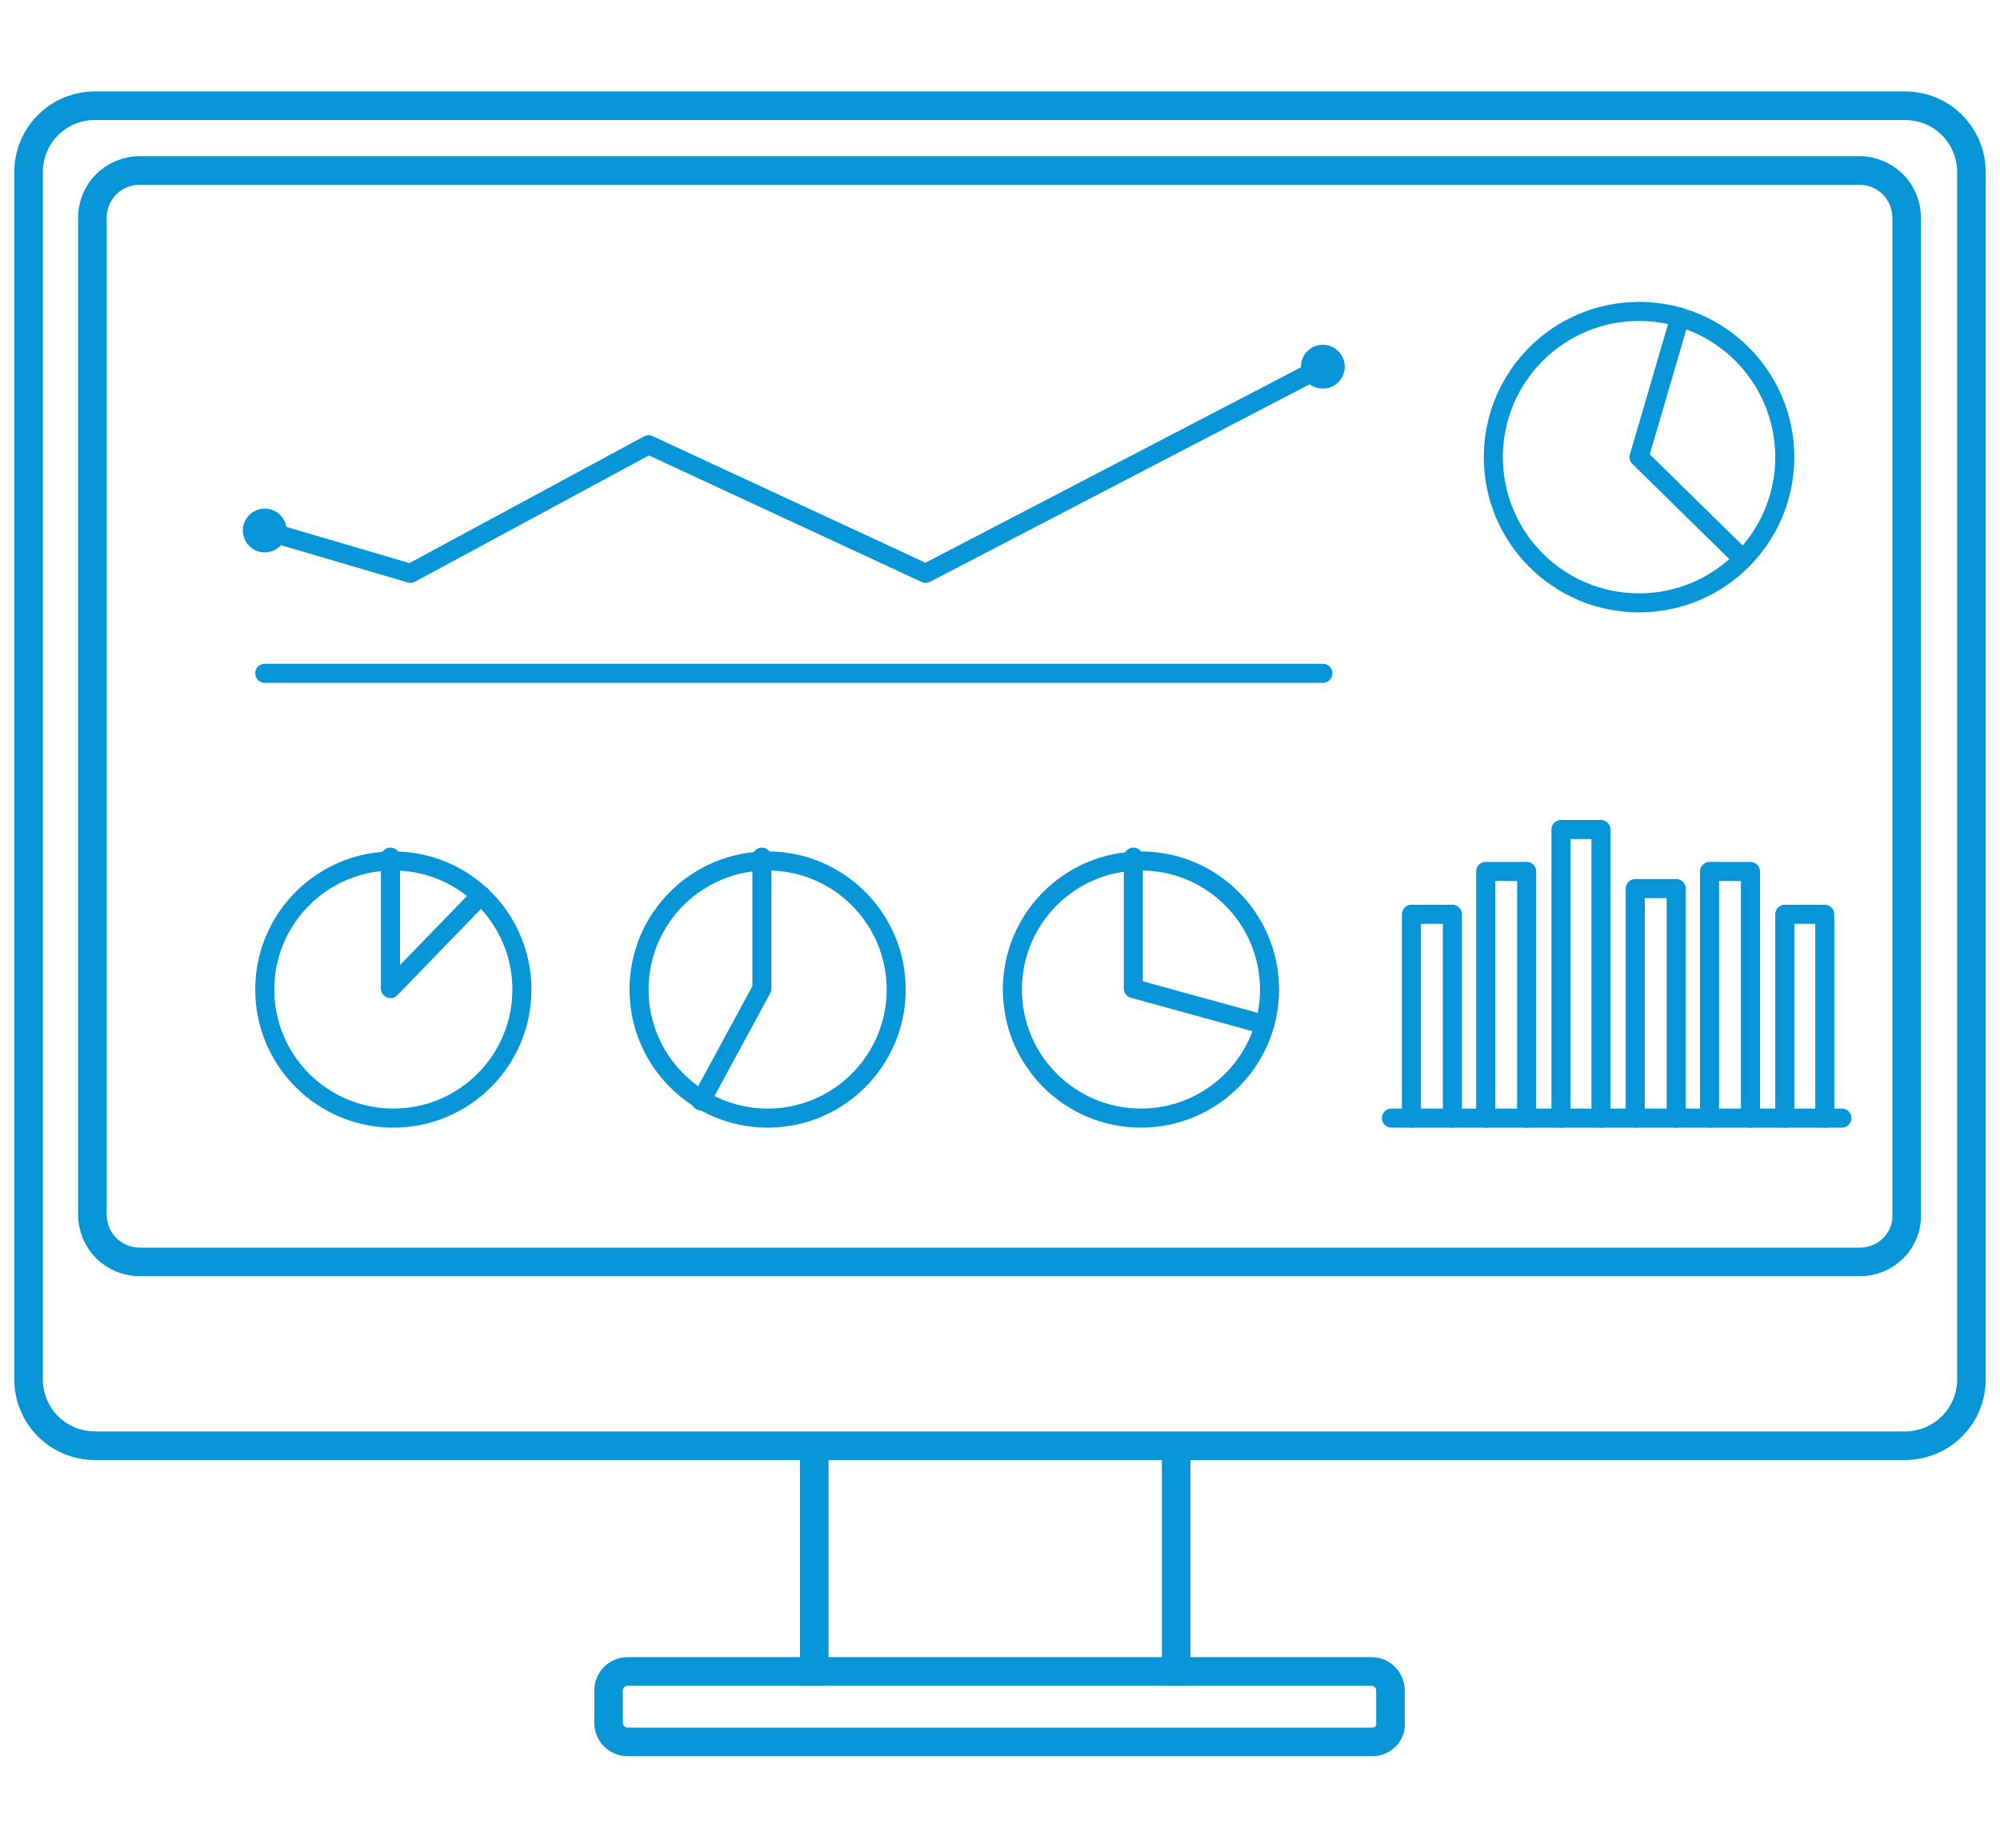
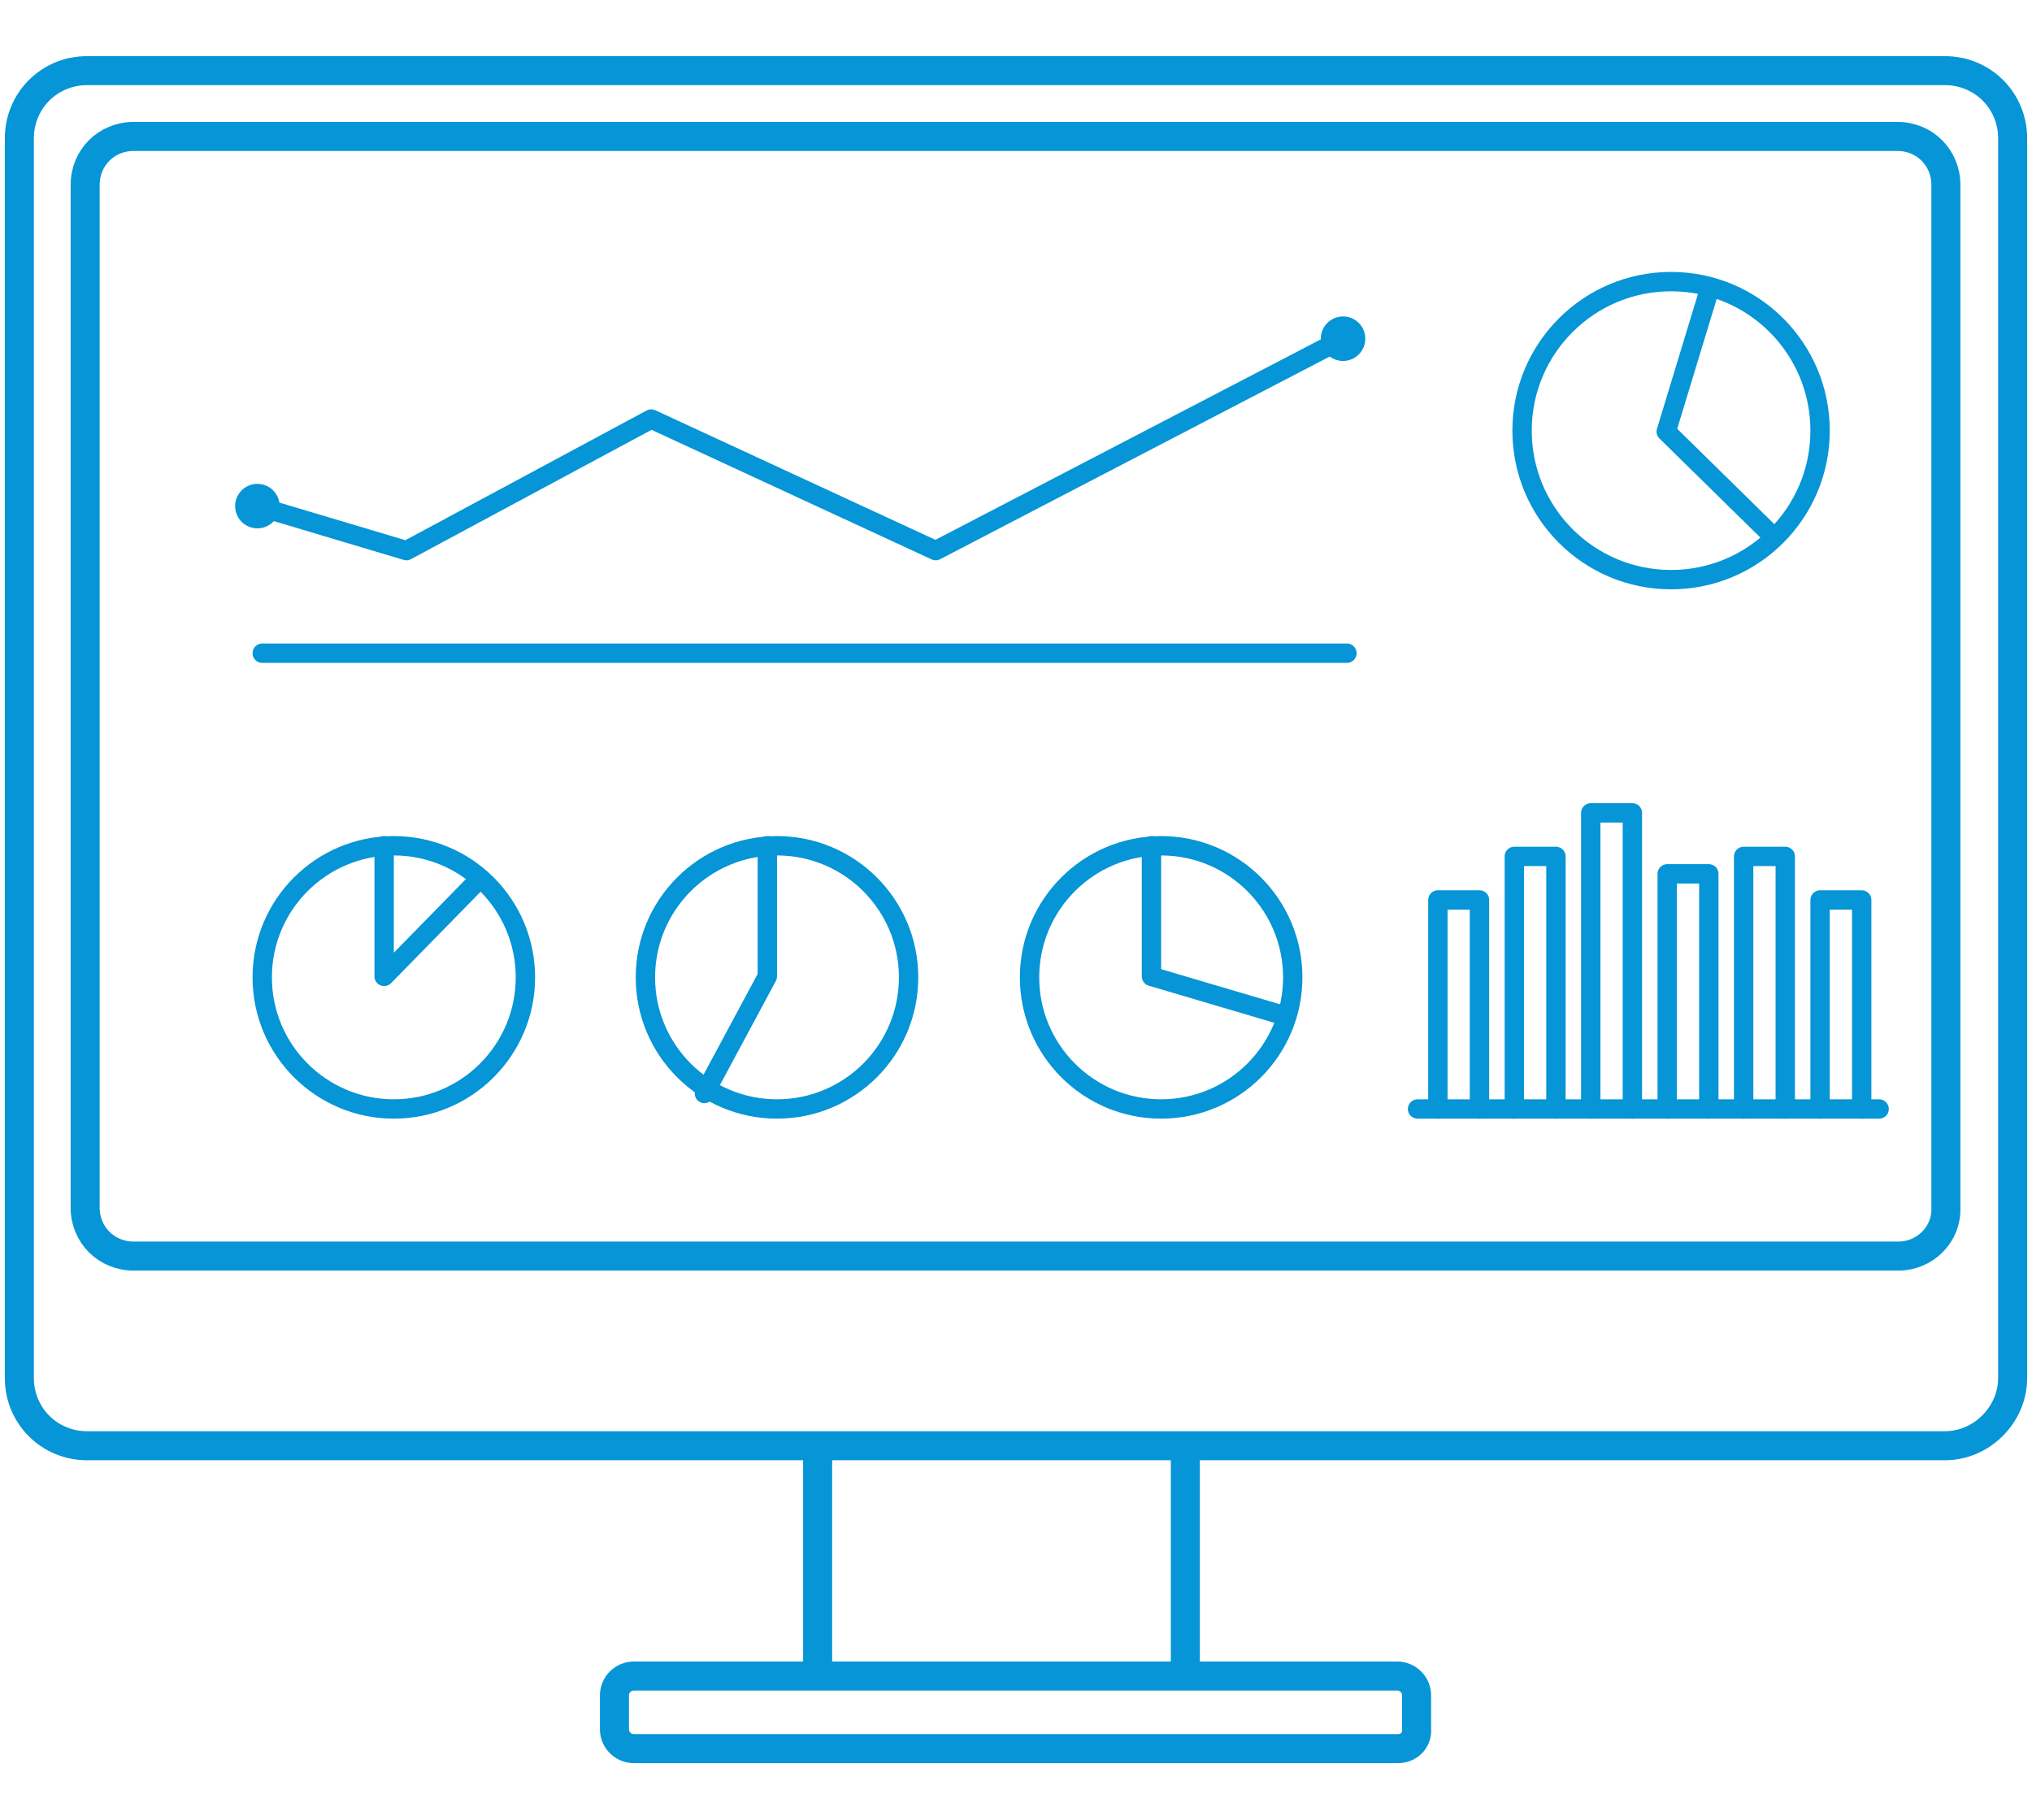
- <svg xmlns="http://www.w3.org/2000/svg" version="1.1" id="Capa_1" x="0px" y="0px" viewBox="0 0 210 194" style="enable-background:new 0 0 210 194;" xml:space="preserve">
+ <svg xmlns="http://www.w3.org/2000/svg" version="1.1" id="Capa_1" x="0px" y="0px" viewBox="0 0 210 188" style="enable-background:new 0 0 210 188;" xml:space="preserve">
  <style type="text/css">
	.st0{fill:none;stroke:#0695D6;stroke-width:3;stroke-linecap:round;stroke-linejoin:round;stroke-miterlimit:10;}
	.st1{fill:none;stroke:#0695D6;stroke-width:3;stroke-linejoin:round;stroke-miterlimit:10;}
	.st2{fill:none;stroke:#0695D6;stroke-width:2;stroke-linecap:round;stroke-linejoin:round;stroke-miterlimit:10;}
	.st3{fill:none;stroke:#0695D6;stroke-width:2;stroke-linecap:round;stroke-linejoin:round;}
	.st4{fill:#0695D6;}
</style>
+   <path class="st0" d="M201,149.4H9c-3.9,0-7-3.1-7-7V14.3c0-3.9,3.1-7,7-7h192c3.9,0,7,3.1,7,7v128.1  C208,146.2,204.8,149.4,201,149.4z" />
+   <path class="st0" d="M196.2,129.8H13.8c-2.8,0-5-2.2-5-5V19.1c0-2.8,2.2-5,5-5h182.3c2.8,0,5,2.2,5,5v105.7  C201.2,127.6,198.9,129.8,196.2,129.8z" />
  <g>
    <g>
+       <line class="st1" x1="84.5" y1="149" x2="84.5" y2="172" />
+       <line class="st1" x1="122.5" y1="149" x2="122.5" y2="172" />
+     </g>
+   </g>
+   <path class="st0" d="M144.5,180.7H65.5c-1.1,0-2-0.9-2-2v-3.5c0-1.1,0.9-2,2-2h78.9c1.1,0,2,0.9,2,2v3.5  C146.5,179.8,145.6,180.7,144.5,180.7z" />
+   <circle class="st2" cx="172.7" cy="44.5" r="15.4" />
+   <g>
+     <g>
+       <line class="st2" x1="146.5" y1="114.6" x2="194.2" y2="114.6" />
+       <polyline class="st2" points="148.6,114.6 148.6,93 152.9,93 152.9,114.6   " />
+       <polyline class="st2" points="188.1,114.6 188.1,93 192.4,93 192.4,114.6   " />
+       <polyline class="st2" points="172.3,114.6 172.3,90.3 176.6,90.3 176.6,114.6   " />
+       <polyline class="st2" points="164.4,114.6 164.4,84 168.7,84 168.7,114.6   " />
+       <polyline class="st2" points="156.5,114.6 156.5,88.5 160.8,88.5 160.8,114.6   " />
+       <polyline class="st2" points="180.2,114.6 180.2,88.5 184.5,88.5 184.5,114.6   " />
+     </g>
+   </g>
+   <g>
+     <g>
+       <polyline class="st3" points="26.6,52.3 42,56.9 67.3,43.3 96.7,56.9 138.8,35   " />
      <g>
-         <path class="st0" d="M200,151.8H10c-3.9,0-7-3.1-7-7V18.1c0-3.9,3.1-7,7-7h190c3.9,0,7,3.1,7,7v126.7     C207,148.7,203.9,151.8,200,151.8z" />
+         <circle class="st4" cx="26.6" cy="52.3" r="2.3" />
      </g>
      <g>
-         <path class="st0" d="M195.3,132.5H14.7c-2.8,0-5-2.2-5-5V22.9c0-2.8,2.2-5,5-5h180.5c2.8,0,5,2.2,5,5v104.6     C200.3,130.3,198,132.5,195.3,132.5z" />
-       </g>
-       <g>
-         <g>
-           <line class="st1" x1="85.5" y1="153" x2="85.5" y2="177" />
-           <line class="st1" x1="123.5" y1="153" x2="123.5" y2="177" />
-         </g>
-       </g>
-       <g>
-         <path class="st0" d="M144.1,182.9H65.9c-1.1,0-2-0.9-2-2v-3.4c0-1.1,0.9-2,2-2h78.1c1.1,0,2,0.9,2,2v3.4     C146.1,182,145.2,182.9,144.1,182.9z" />
-       </g>
-       <g>
-         <circle class="st2" cx="172.1" cy="48" r="15.3" />
-       </g>
-       <g>
-         <g>
-           <line class="st2" x1="146.1" y1="117.4" x2="193.4" y2="117.4" />
-           <polyline class="st2" points="148.2,117.4 148.2,96 152.5,96 152.5,117.4     " />
-           <polyline class="st2" points="187.4,117.4 187.4,96 191.6,96 191.6,117.4     " />
-           <polyline class="st2" points="171.7,117.4 171.7,93.3 176,93.3 176,117.4     " />
-           <polyline class="st2" points="163.9,117.4 163.9,87.1 168.1,87.1 168.1,117.4     " />
-           <polyline class="st2" points="156,117.4 156,91.5 160.3,91.5 160.3,117.4     " />
-           <polyline class="st2" points="179.5,117.4 179.5,91.5 183.8,91.5 183.8,117.4     " />
-         </g>
-       </g>
-       <g>
-         <g>
-           <polyline class="st3" points="27.8,55.7 43.1,60.2 68.1,46.7 97.2,60.2 138.9,38.5     " />
-           <g>
-             <circle class="st4" cx="27.8" cy="55.7" r="2.3" />
-           </g>
-           <g>
-             <circle class="st4" cx="138.9" cy="38.5" r="2.3" />
-           </g>
-         </g>
-       </g>
-       <g>
-         <polyline class="st2" points="176.4,33.3 172.1,48 183,58.7    " />
-       </g>
-       <g>
-         <circle class="st2" cx="119.8" cy="103.9" r="13.5" />
-       </g>
-       <g>
-         <circle class="st2" cx="80.6" cy="103.9" r="13.5" />
-       </g>
-       <g>
-         <circle class="st2" cx="41.3" cy="103.9" r="13.5" />
-       </g>
-       <g>
-         <polyline class="st2" points="41,90 41,103.8 50.5,94    " />
-       </g>
-       <g>
-         <polyline class="st2" points="80,90 80,103.8 73.6,115.6    " />
-       </g>
-       <g>
-         <polyline class="st2" points="119,90 119,103.8 132.1,107.4    " />
-       </g>
-       <g>
-         <line class="st2" x1="27.8" y1="70.7" x2="138.9" y2="70.7" />
+         <circle class="st4" cx="138.8" cy="35" r="2.3" />
      </g>
    </g>
  </g>
+   <polyline class="st2" points="176.7,29.8 172.2,44.6 183.2,55.4 " />
+   <circle class="st2" cx="120" cy="101" r="13.6" />
+   <circle class="st2" cx="80.3" cy="101" r="13.6" />
+   <circle class="st2" cx="40.7" cy="101" r="13.6" />
+   <polyline class="st2" points="39.7,87.4 39.7,100.9 49.2,91.2 " />
+   <polyline class="st2" points="79.3,87.4 79.3,100.9 72.8,113 " />
+   <polyline class="st2" points="119,87.4 119,100.9 132.2,104.8 " />
+   <line class="st2" x1="27.1" y1="67.5" x2="139.2" y2="67.5" />
</svg>
